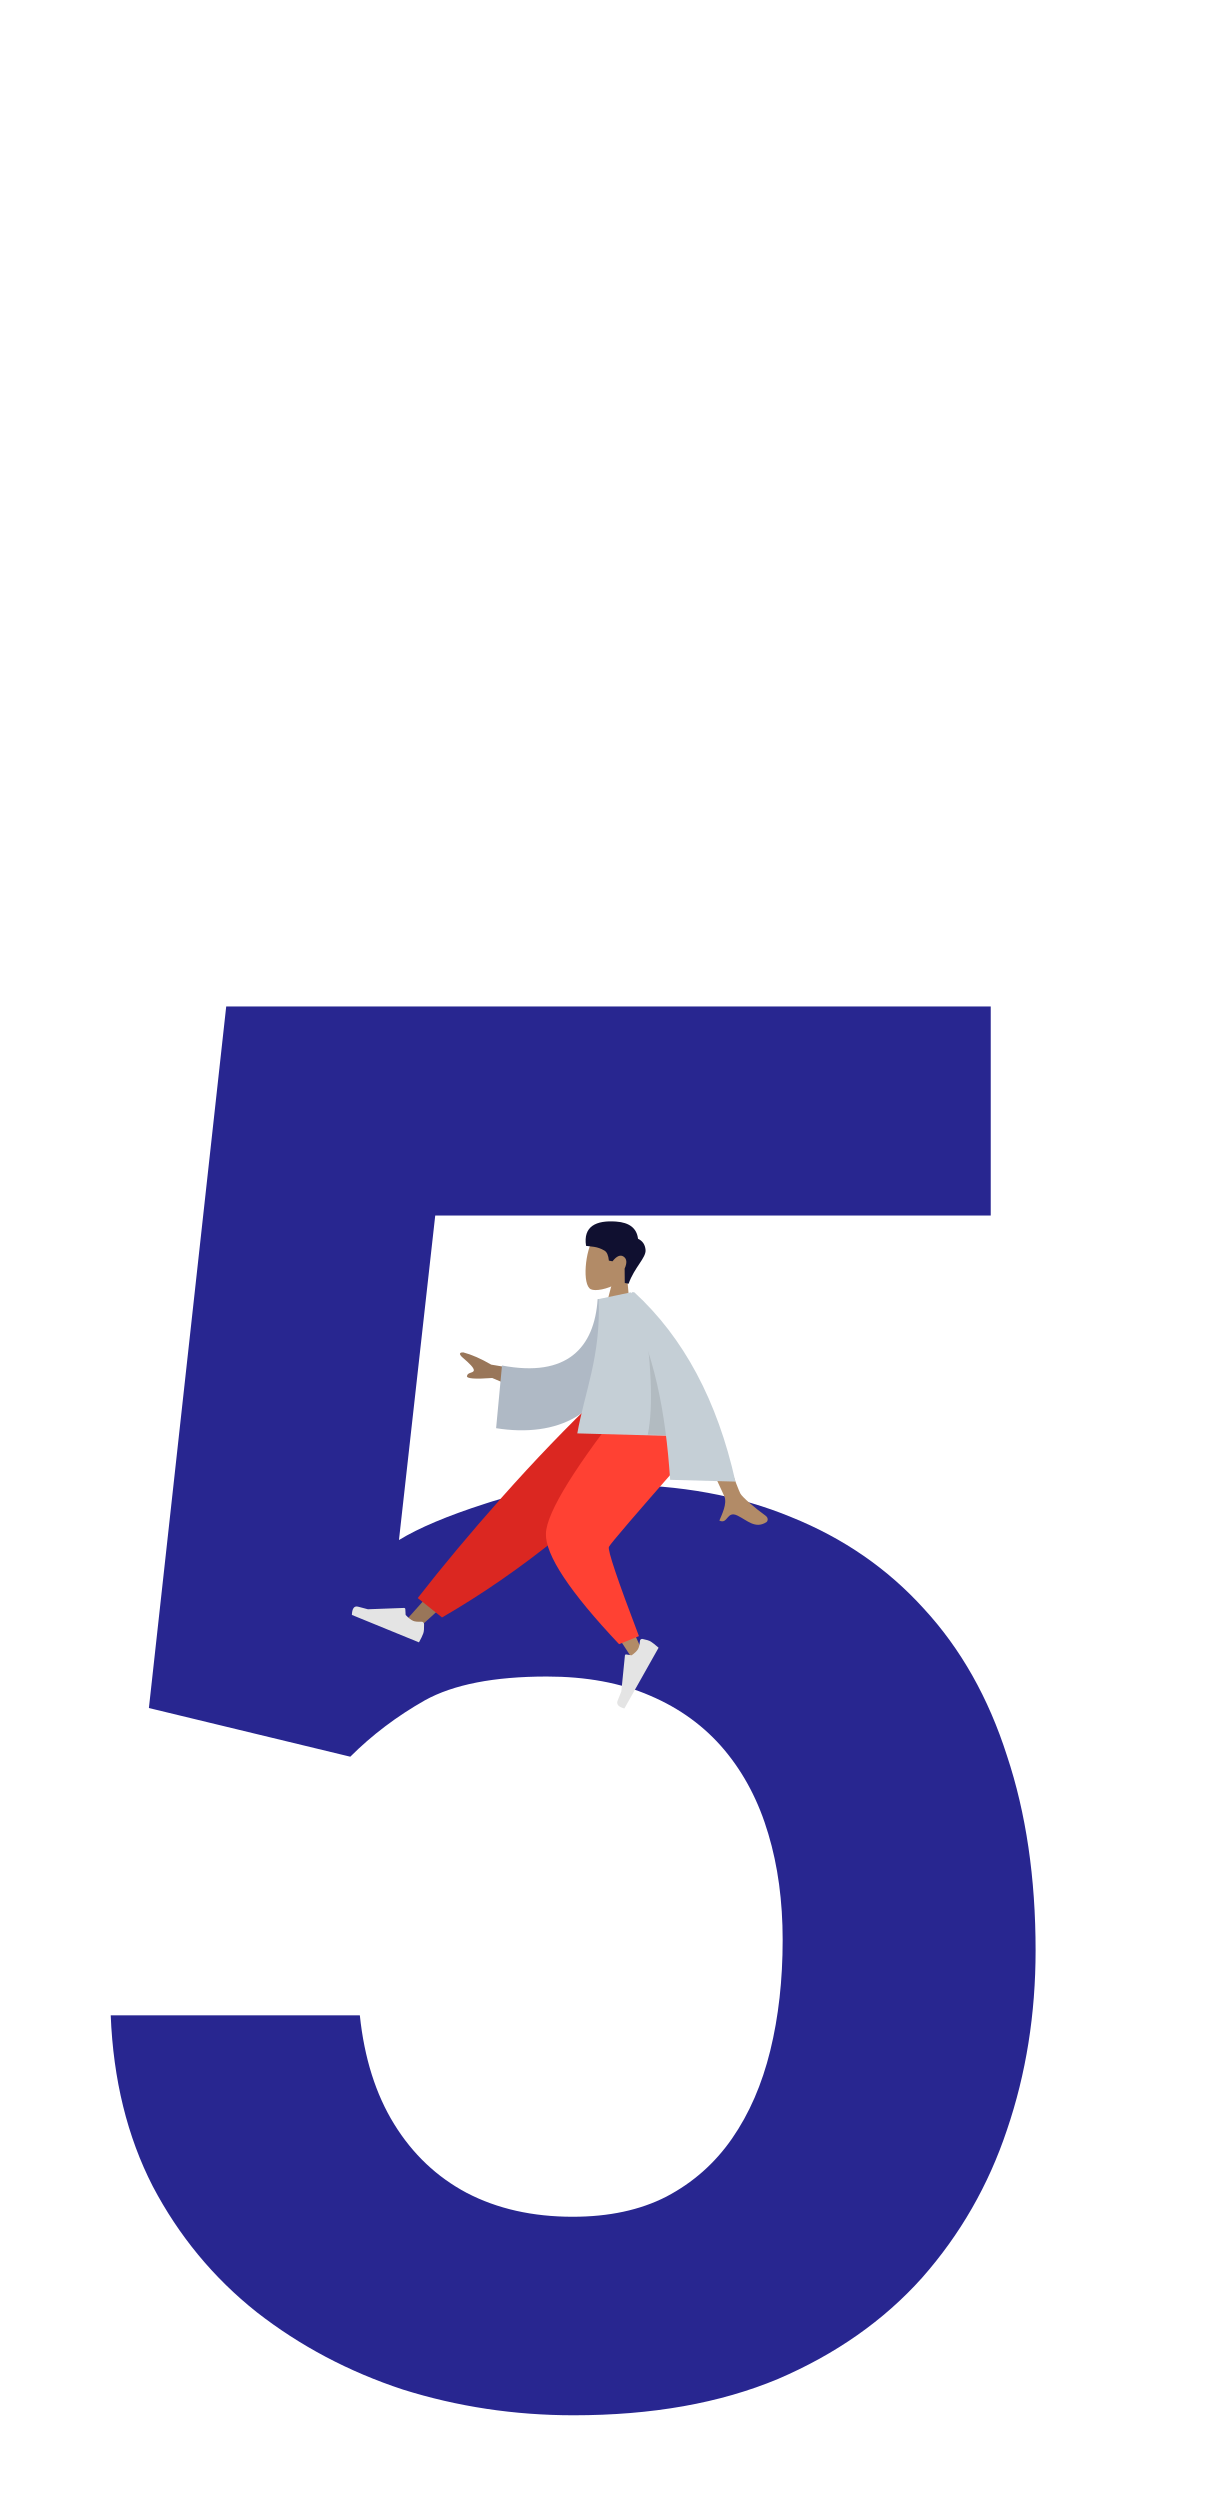
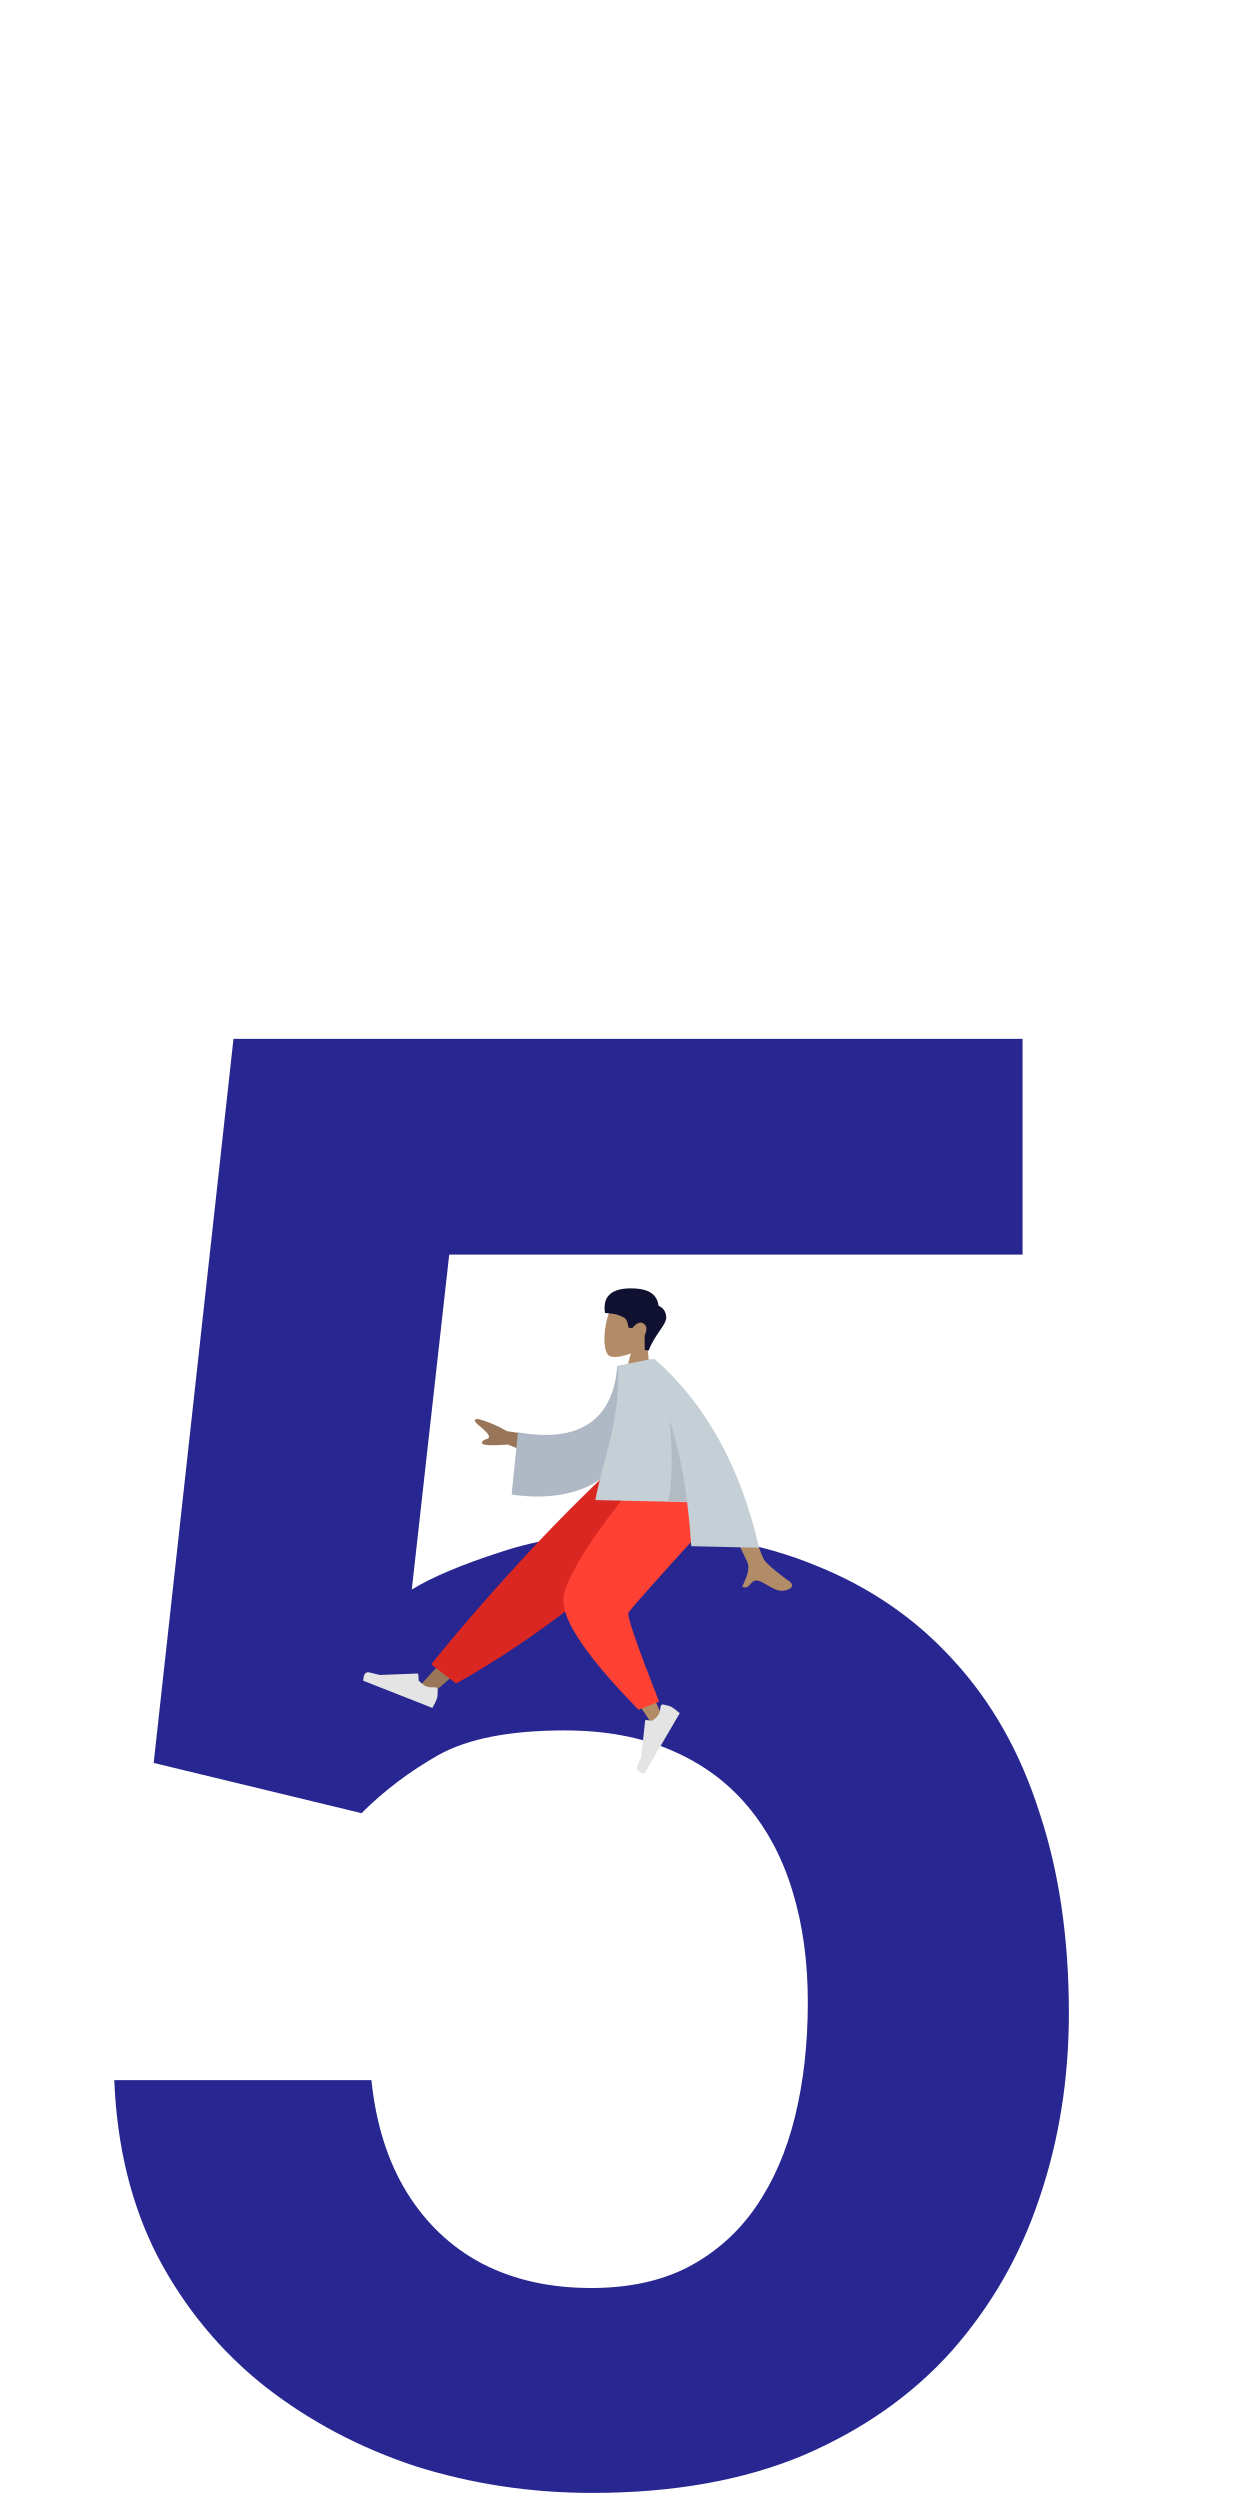
- <svg xmlns="http://www.w3.org/2000/svg" width="141" height="289" viewBox="0 0 141 289" fill="none">
+ <svg xmlns="http://www.w3.org/2000/svg" width="141" height="280" viewBox="0 0 141 280" fill="none">
  <path opacity="0.87" d="M40.493 203.075L17.212 197.448L26.15 116.351H114.529V140.514H50.313L46.12 178.028C48.401 176.631 51.711 175.233 56.051 173.836C60.464 172.365 65.429 171.629 70.946 171.629C78.596 171.629 85.437 172.879 91.469 175.38C97.5 177.808 102.613 181.339 106.805 185.973C111.072 190.607 114.271 196.271 116.405 202.964C118.611 209.585 119.715 217.087 119.715 225.473C119.715 232.829 118.611 239.743 116.405 246.216C114.271 252.616 110.998 258.316 106.585 263.318C102.171 268.247 96.618 272.145 89.924 275.014C83.23 277.809 75.36 279.207 66.312 279.207C59.471 279.207 52.888 278.214 46.562 276.228C40.309 274.168 34.682 271.189 29.68 267.29C24.678 263.318 20.67 258.464 17.654 252.726C14.711 246.989 13.093 240.405 12.799 232.976H41.597C42.112 237.904 43.436 242.097 45.569 245.554C47.702 249.011 50.497 251.659 53.954 253.498C57.485 255.337 61.568 256.257 66.202 256.257C70.394 256.257 73.999 255.484 77.015 253.94C80.104 252.321 82.642 250.078 84.628 247.209C86.614 244.34 88.085 240.957 89.041 237.058C89.998 233.16 90.476 228.893 90.476 224.259C90.476 219.772 89.924 215.69 88.821 212.012C87.717 208.261 86.025 205.024 83.745 202.302C81.465 199.581 78.596 197.484 75.139 196.013C71.755 194.542 67.783 193.807 63.223 193.807C57.117 193.807 52.41 194.726 49.1 196.565C45.863 198.404 42.994 200.574 40.493 203.075Z" fill="#080680" />
-   <path fill-rule="evenodd" clip-rule="evenodd" d="M72.998 153.365L72.374 146.25L71.345 146.058L69.604 152.734L72.998 153.365Z" fill="#B28B67" />
-   <path fill-rule="evenodd" clip-rule="evenodd" d="M68.306 149.041C69.339 149.523 73.677 148.121 73.828 144.944C73.979 141.767 69.659 141.666 68.65 143.095C67.641 144.524 67.273 148.559 68.306 149.041Z" fill="#B28B67" />
-   <path fill-rule="evenodd" clip-rule="evenodd" d="M72.669 148.397C73.329 146.509 74.711 145.396 74.626 144.482C74.57 143.872 74.279 143.445 73.755 143.201C73.611 141.986 72.766 141.323 71.222 141.213C68.905 141.046 67.396 141.762 67.748 144.021C68.302 144.125 68.995 144.044 69.879 144.569C70.159 144.736 70.329 145.122 70.387 145.728L70.805 145.806C71.291 145.19 71.721 145.011 72.094 145.268C72.467 145.525 72.505 145.986 72.207 146.653L72.224 148.314L72.669 148.397Z" fill="#101030" />
-   <path fill-rule="evenodd" clip-rule="evenodd" d="M76.523 164.166L60.649 177.078L48.189 188.388L46.568 187.724L69.944 161.473L76.523 164.166Z" fill="#997659" />
-   <path fill-rule="evenodd" clip-rule="evenodd" d="M49.023 187.754C49.036 188.246 49.006 188.598 48.934 188.808C48.848 189.059 48.681 189.409 48.433 189.857C48.145 189.74 45.559 188.682 40.676 186.685C40.706 185.927 40.947 185.61 41.4 185.734C41.853 185.858 42.23 185.957 42.532 186.031L46.709 185.876C46.783 185.873 46.848 185.934 46.854 186.011C46.854 186.012 46.854 186.013 46.854 186.014L46.891 186.69C47.228 187.045 47.522 187.273 47.773 187.376C47.981 187.461 48.3 187.493 48.729 187.47C48.877 187.462 49.008 187.581 49.022 187.735C49.023 187.742 49.023 187.748 49.023 187.754Z" fill="#E4E4E4" />
-   <path fill-rule="evenodd" clip-rule="evenodd" d="M51.096 186.979L48.291 184.735C51.087 181.137 54.337 177.249 58.039 173.07C61.742 168.891 65.532 164.946 69.409 161.237L78.262 164.864C73.707 169.699 69.183 173.935 64.69 177.571C60.197 181.207 55.666 184.343 51.096 186.979Z" fill="#DB2721" />
-   <path fill-rule="evenodd" clip-rule="evenodd" d="M76.624 167.384C72.987 171.877 68.772 178.117 68.723 178.404C68.69 178.595 70.569 182.826 74.36 191.098L73.074 191.717C67.301 182.938 64.513 178.091 64.712 177.177C65.011 175.806 68.962 166.826 72.013 162.03L76.624 167.384Z" fill="#B28B67" />
-   <path fill-rule="evenodd" clip-rule="evenodd" d="M73.861 189.136L71.565 190.067C65.844 184.002 63.025 179.738 63.108 177.274C63.192 174.811 66.555 169.396 73.197 161.03L79.218 168.518C73.501 175.023 70.559 178.457 70.391 178.82C70.224 179.183 71.38 182.622 73.861 189.136Z" fill="#FF4133" />
-   <path fill-rule="evenodd" clip-rule="evenodd" d="M74.277 189.463C74.731 189.551 75.05 189.652 75.234 189.767C75.454 189.904 75.753 190.14 76.132 190.477C75.985 190.738 74.667 193.08 72.178 197.502C71.486 197.317 71.227 197.014 71.401 196.591C71.575 196.169 71.716 195.815 71.825 195.532L72.241 191.369C72.249 191.295 72.313 191.243 72.384 191.253C72.385 191.253 72.386 191.253 72.387 191.254L73.014 191.355C73.385 191.095 73.634 190.85 73.762 190.623C73.868 190.434 73.94 190.126 73.977 189.697C73.989 189.549 74.116 189.443 74.26 189.46C74.266 189.461 74.271 189.462 74.277 189.463Z" fill="#E4E4E4" />
-   <path fill-rule="evenodd" clip-rule="evenodd" d="M62.563 158.712L56.785 157.752C55.609 157.067 54.534 156.595 53.559 156.337C53.288 156.322 52.859 156.411 53.526 156.977C54.192 157.543 54.869 158.168 54.767 158.458C54.664 158.748 54.061 158.622 53.98 159.07C53.926 159.368 54.9 159.444 56.901 159.297L61.639 161.315L62.563 158.712Z" fill="#997659" />
-   <path fill-rule="evenodd" clip-rule="evenodd" d="M71.563 150.079L69.088 150.176C68.717 155.807 65.538 159.278 58.031 157.852L57.35 165.099C64.358 166.223 70.348 163.552 71.273 155.873C71.512 153.885 71.68 151.814 71.563 150.079Z" fill="#AFB9C5" />
-   <path fill-rule="evenodd" clip-rule="evenodd" d="M81.018 160.361C83.756 167.955 85.276 172.049 85.579 172.641C85.801 173.075 87.377 174.415 88.465 175.186C88.902 175.495 88.739 175.874 88.582 175.971C87.304 176.768 86.407 175.77 85.255 175.203C83.993 174.583 84.159 176.255 83.159 175.781C83.436 175.095 84.095 173.821 83.731 172.966C83.569 172.586 81.612 168.364 77.861 160.299L81.018 160.361Z" fill="#B28B67" />
-   <path fill-rule="evenodd" clip-rule="evenodd" d="M78.113 166.012L66.736 165.7C67.591 160.892 69.471 156.751 69.205 150.172L72.921 149.396C75.79 153.717 77.297 158.982 78.113 166.012Z" fill="#C5CFD6" />
-   <path fill-rule="evenodd" clip-rule="evenodd" d="M78.178 165.928L74.884 165.842C75.542 162.667 75.323 157.463 74.227 150.23C76.759 154.5 77.438 158.965 78.178 165.928Z" fill="black" fill-opacity="0.1" />
-   <path fill-rule="evenodd" clip-rule="evenodd" d="M73.315 149.38C79.03 154.623 82.93 161.921 85.015 171.273L77.467 171.068C76.95 163.227 75.641 156.282 72.394 150.203L73.071 149.374L73.315 149.38Z" fill="#C5CFD6" />
+   <path fill-rule="evenodd" clip-rule="evenodd" d="M72.981 156.058L72.381 149.185L71.358 149.002L69.604 155.457L72.981 156.058Z" fill="#B28B67" />
+   <path fill-rule="evenodd" clip-rule="evenodd" d="M68.303 151.895C69.332 152.358 73.662 150.992 73.822 147.92C73.982 144.848 69.675 144.76 68.665 146.145C67.654 147.529 67.275 151.431 68.303 151.895Z" fill="#B28B67" />
+   <path fill-rule="evenodd" clip-rule="evenodd" d="M72.653 151.266C73.317 149.437 74.7 148.356 74.618 147.471C74.564 146.882 74.276 146.469 73.754 146.235C73.614 145.06 72.773 144.421 71.233 144.318C68.922 144.164 67.414 144.861 67.758 147.046C68.311 147.145 69.002 147.064 69.882 147.57C70.161 147.731 70.329 148.104 70.385 148.69L70.802 148.764C71.289 148.167 71.718 147.993 72.089 148.24C72.461 148.487 72.497 148.934 72.198 149.579L72.209 151.187L72.653 151.266Z" fill="#101030" />
+   <path fill-rule="evenodd" clip-rule="evenodd" d="M76.523 166.428L60.647 178.955L48.183 189.923L46.568 189.287L69.972 163.847L76.523 166.428Z" fill="#997659" />
+   <path fill-rule="evenodd" clip-rule="evenodd" d="M49.021 189.248C49.032 189.725 49.001 190.066 48.928 190.27C48.841 190.513 48.673 190.853 48.423 191.288C48.136 191.175 45.553 190.158 40.675 188.238C40.708 187.504 40.951 187.196 41.403 187.315C41.855 187.433 42.233 187.528 42.535 187.599L46.712 187.436C46.786 187.433 46.851 187.491 46.857 187.566C46.857 187.567 46.857 187.568 46.857 187.569L46.892 188.224C47.227 188.566 47.52 188.787 47.772 188.886C47.979 188.968 48.298 188.997 48.727 188.974C48.875 188.966 49.006 189.081 49.02 189.23C49.02 189.236 49.021 189.242 49.021 189.248Z" fill="#E4E4E4" />
+   <path fill-rule="evenodd" clip-rule="evenodd" d="M51.084 188.56L48.294 186.4C51.096 182.915 54.352 179.147 58.06 175.096C61.768 171.045 65.563 167.221 69.444 163.624L78.262 167.099C73.702 171.787 69.174 175.895 64.679 179.423C60.184 182.952 55.653 185.997 51.084 188.56Z" fill="#DB2721" />
+   <path fill-rule="evenodd" clip-rule="evenodd" d="M76.661 169.578C73.006 173.928 68.766 179.967 68.716 180.244C68.682 180.428 70.548 184.508 74.312 192.482L73.022 193.084C67.276 184.627 64.505 179.956 64.707 179.073C65.01 177.748 68.996 169.064 72.066 164.424L76.661 169.578Z" fill="#B28B67" />
+   <path fill-rule="evenodd" clip-rule="evenodd" d="M73.814 190.585L71.514 191.491C65.811 185.656 63.005 181.549 63.098 179.171C63.19 176.793 66.574 171.555 73.25 163.458L79.249 170.666C73.505 176.963 70.549 180.288 70.38 180.639C70.211 180.99 71.356 184.305 73.814 190.585Z" fill="#FF4133" />
+   <path fill-rule="evenodd" clip-rule="evenodd" d="M74.286 190.905C74.739 190.988 75.056 191.085 75.239 191.195C75.457 191.326 75.755 191.553 76.131 191.877C75.984 192.129 74.662 194.393 72.165 198.668C71.475 198.492 71.218 198.2 71.393 197.792C71.568 197.384 71.71 197.042 71.82 196.768L72.249 192.751C72.257 192.679 72.321 192.629 72.393 192.638C72.394 192.639 72.395 192.639 72.396 192.639L73.02 192.735C73.391 192.482 73.64 192.246 73.769 192.026C73.875 191.843 73.947 191.545 73.986 191.131C73.999 190.988 74.126 190.886 74.269 190.902C74.274 190.903 74.28 190.904 74.286 190.905Z" fill="#E4E4E4" />
+   <path fill-rule="evenodd" clip-rule="evenodd" d="M62.573 161.203L56.788 160.29C55.612 159.628 54.536 159.174 53.561 158.926C53.288 158.912 52.859 159 53.524 159.548C54.19 160.097 54.866 160.702 54.762 160.984C54.658 161.266 54.054 161.146 53.972 161.581C53.917 161.872 54.892 161.942 56.898 161.792L61.638 163.737L62.573 161.203Z" fill="#997659" />
+   <path fill-rule="evenodd" clip-rule="evenodd" d="M71.614 152.886L69.131 152.987C68.737 158.408 65.537 161.759 58.013 160.413L57.303 167.387C64.326 168.444 70.344 165.853 71.3 158.461C71.548 156.548 71.724 154.554 71.614 152.886Z" fill="#AFB9C5" />
+   <path fill-rule="evenodd" clip-rule="evenodd" d="M81.055 162.803C83.756 170.141 85.257 174.096 85.557 174.668C85.777 175.087 87.344 176.379 88.426 177.12C88.86 177.418 88.697 177.785 88.54 177.88C87.262 178.655 86.371 177.692 85.225 177.148C83.968 176.553 84.127 178.17 83.132 177.715C83.41 177.05 84.073 175.815 83.713 174.989C83.552 174.622 81.617 170.544 77.907 162.755L81.055 162.803Z" fill="#B28B67" />
+   <path fill-rule="evenodd" clip-rule="evenodd" d="M78.114 168.268L66.678 168.006C67.556 163.349 69.461 159.334 69.218 152.967L72.956 152.203C75.824 156.375 77.319 161.466 78.114 168.268Z" fill="#C5CFD6" />
+   <path fill-rule="evenodd" clip-rule="evenodd" d="M78.179 168.187L74.835 168.115C75.516 165.045 75.313 160.017 74.227 153.031C76.781 157.149 77.454 161.461 78.179 168.187Z" fill="black" fill-opacity="0.1" />
+   <path fill-rule="evenodd" clip-rule="evenodd" d="M73.322 152.208C79.054 157.26 82.952 164.306 85.016 173.347L77.419 173.175C76.927 165.591 75.637 158.877 72.391 153.007L73.076 152.202L73.322 152.208Z" fill="#C5CFD6" />
</svg>
